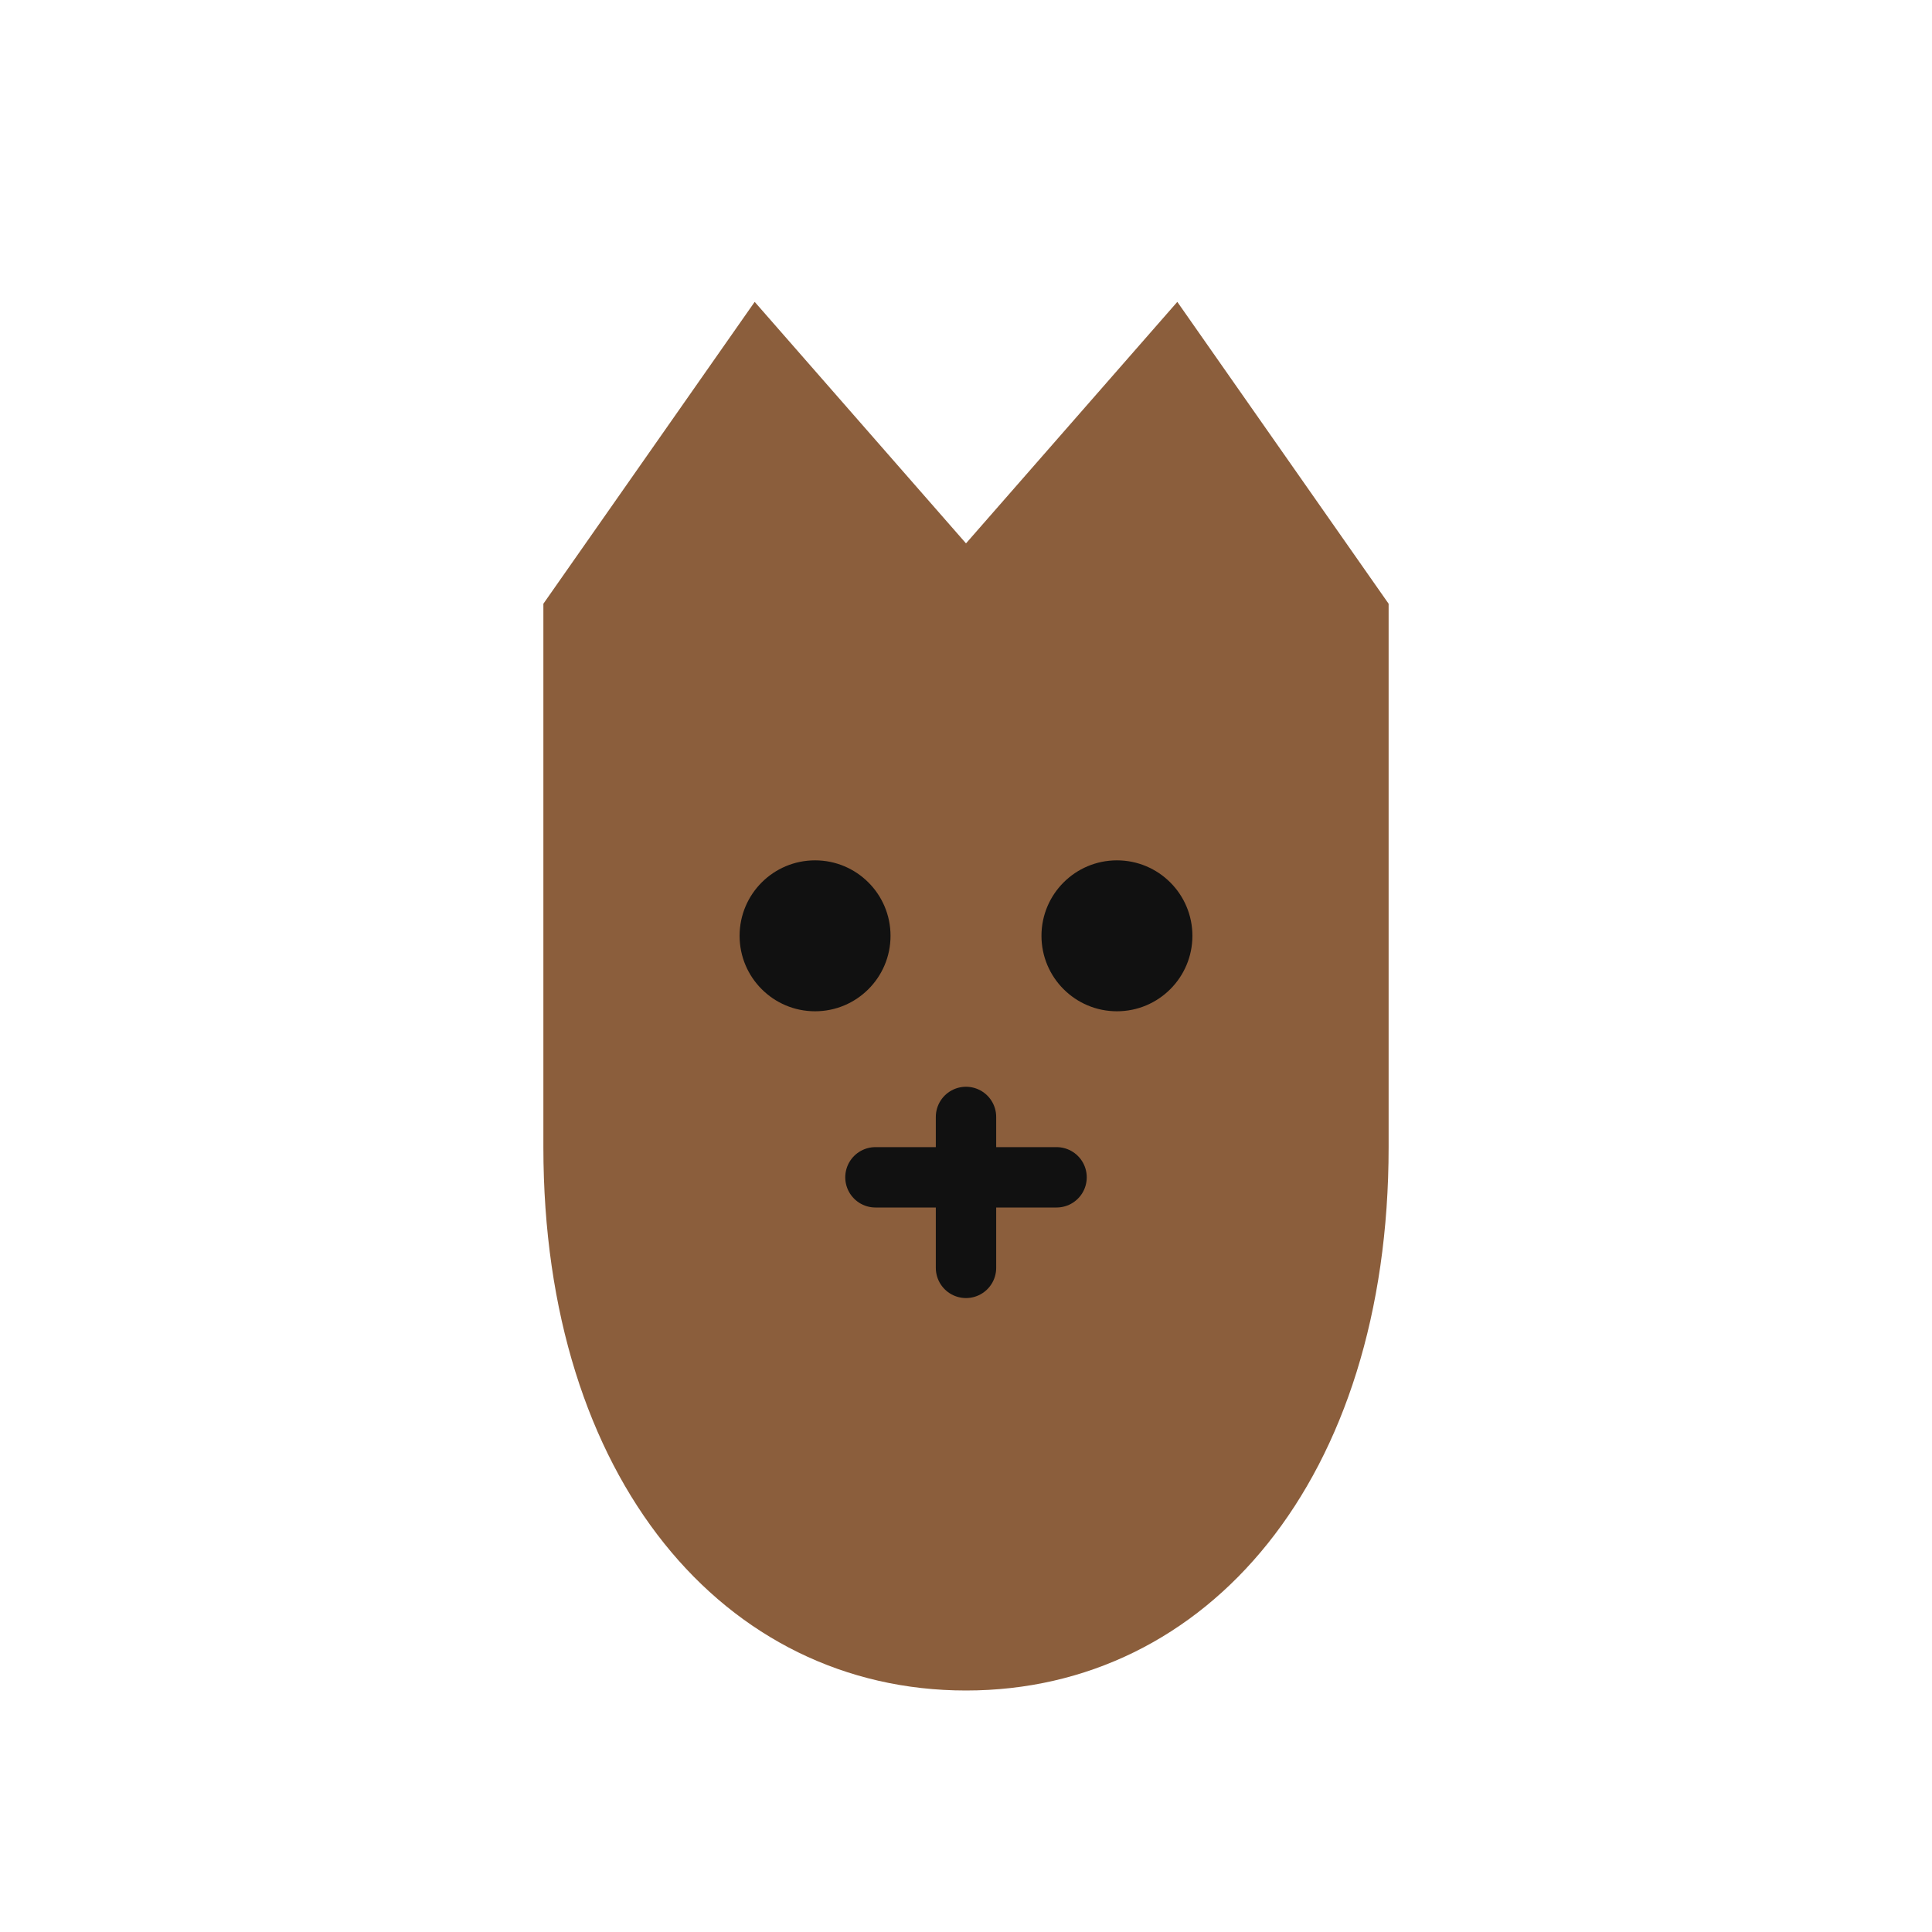
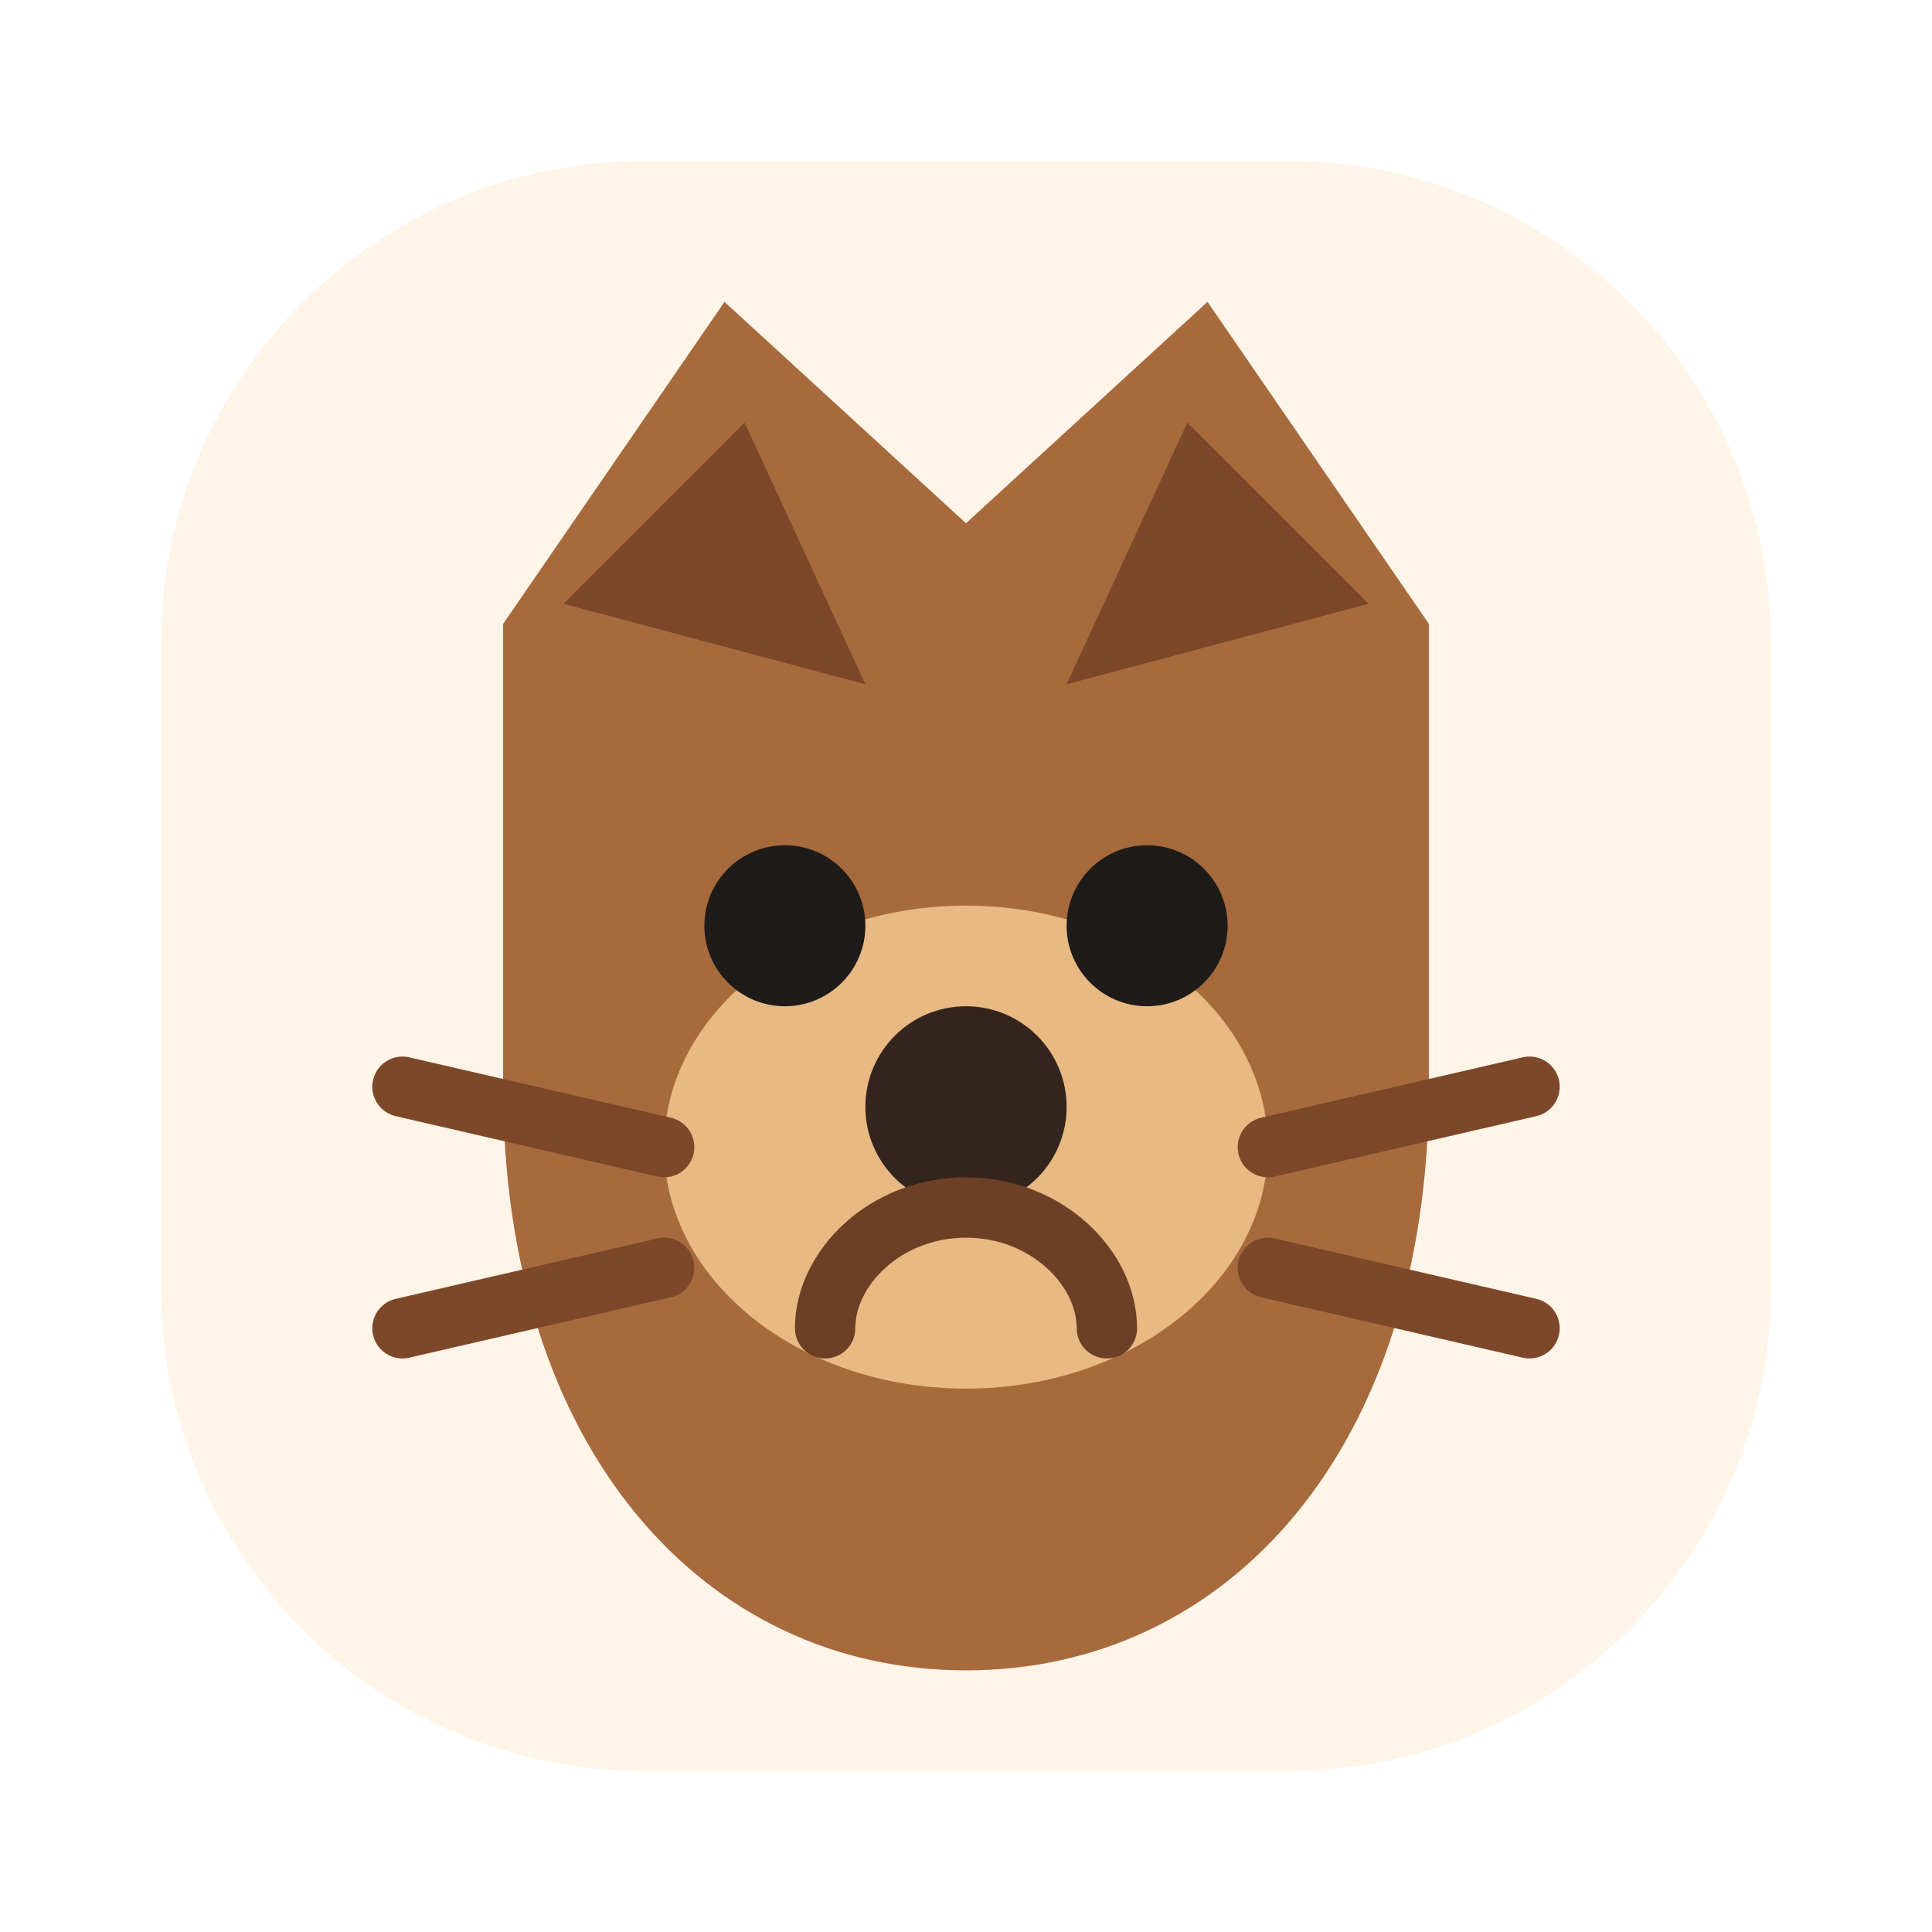
- <svg xmlns="http://www.w3.org/2000/svg" viewBox="0 0 64 64">
-   <path fill="#8b5e3c" d="M18 20l7-10 7 8 7-8 7 10v18c0 11-6 18-14 18s-14-7-14-18z" />
-   <circle cx="27" cy="31" r="2.5" fill="#111" />
-   <circle cx="37" cy="31" r="2.5" fill="#111" />
-   <path d="M29 39h6M32 37v5" stroke="#111" stroke-width="2" stroke-linecap="round" />
+ <svg xmlns="http://www.w3.org/2000/svg" viewBox="0 0 96 96">
+   <rect x="8" y="8" width="80" height="80" rx="24" fill="#fff4e8" />
+   <path d="M25 31l11-16 12 11 12-11 11 16v23c0 18-10 29-23 29S25 72 25 54z" fill="#a66a3d" />
+   <path d="M28 30l9-9 6 13M68 30l-9-9-6 13" fill="#7d4829" />
+   <ellipse cx="48" cy="57" rx="15" ry="12" fill="#e8b982" />
+   <circle cx="39" cy="46" r="4" fill="#1f1b18" />
+   <circle cx="57" cy="46" r="4" fill="#1f1b18" />
+   <circle cx="48" cy="55" r="5" fill="#33251d" />
+   <path d="M48 60c-4 0-7 3-7 6M48 60c4 0 7 3 7 6" fill="none" stroke="#6d3f27" stroke-width="3" stroke-linecap="round" />
+   <path d="M33 57l-13-3M33 63l-13 3M63 57l13-3M63 63l13 3" stroke="#7d4829" stroke-width="3" stroke-linecap="round" />
</svg>
